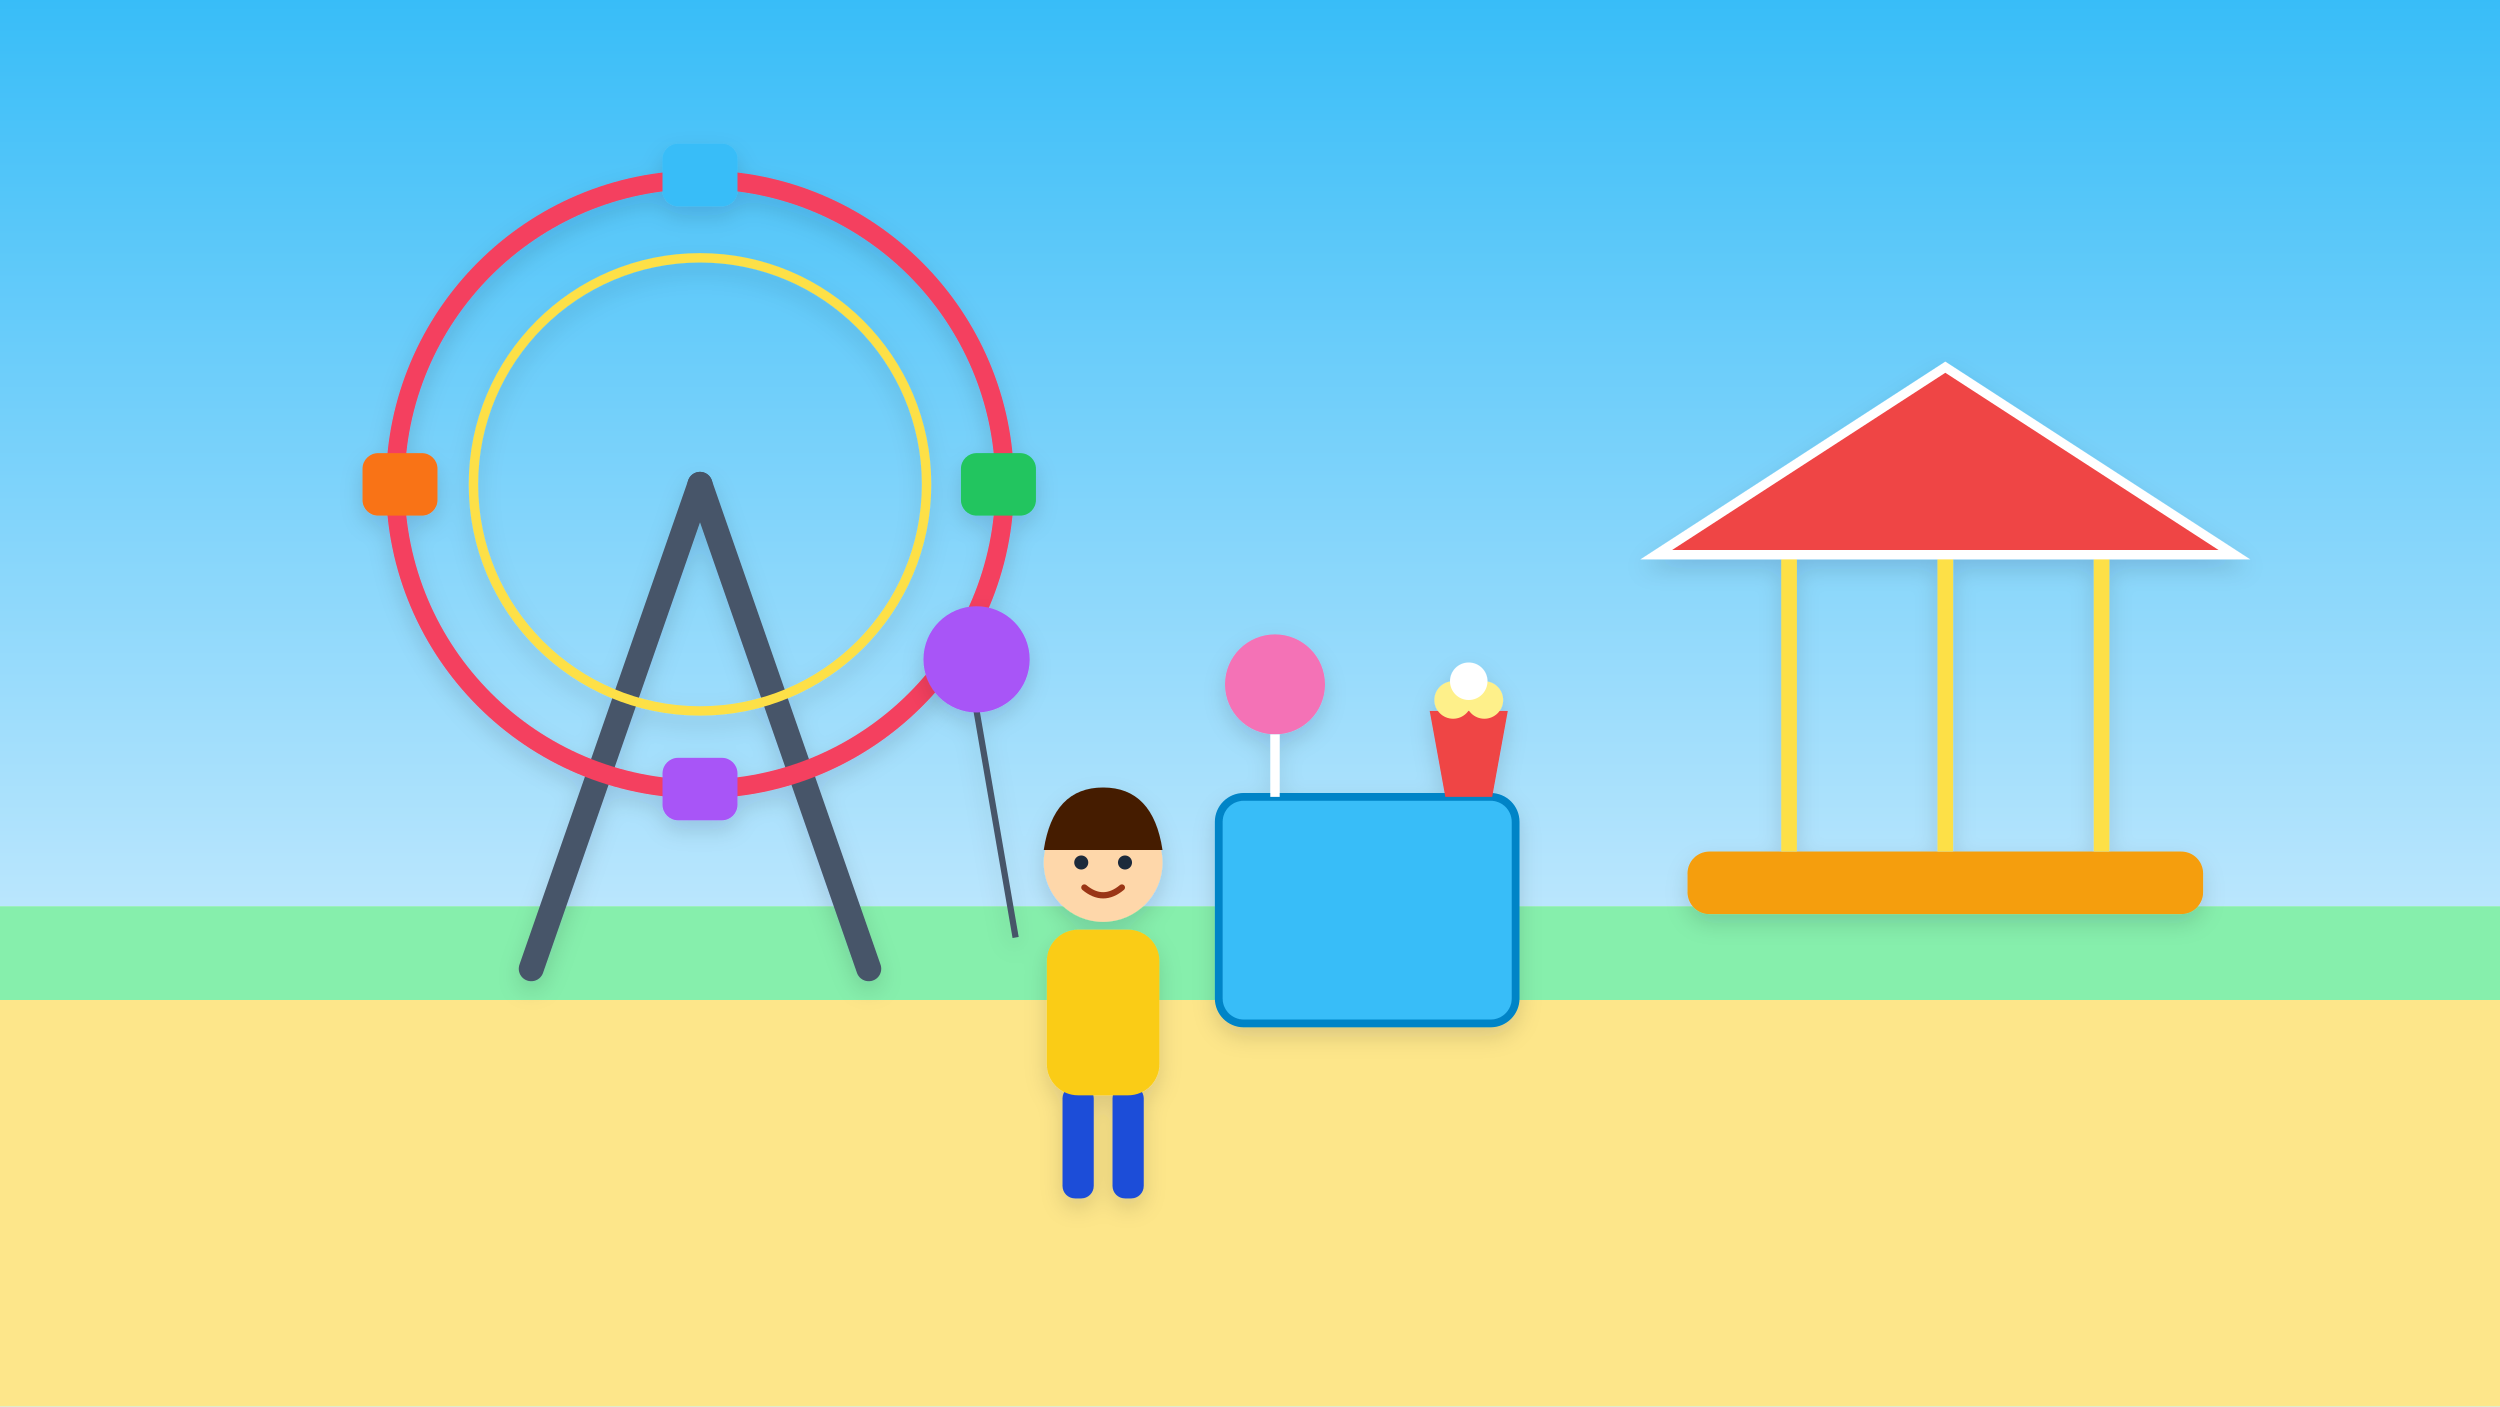
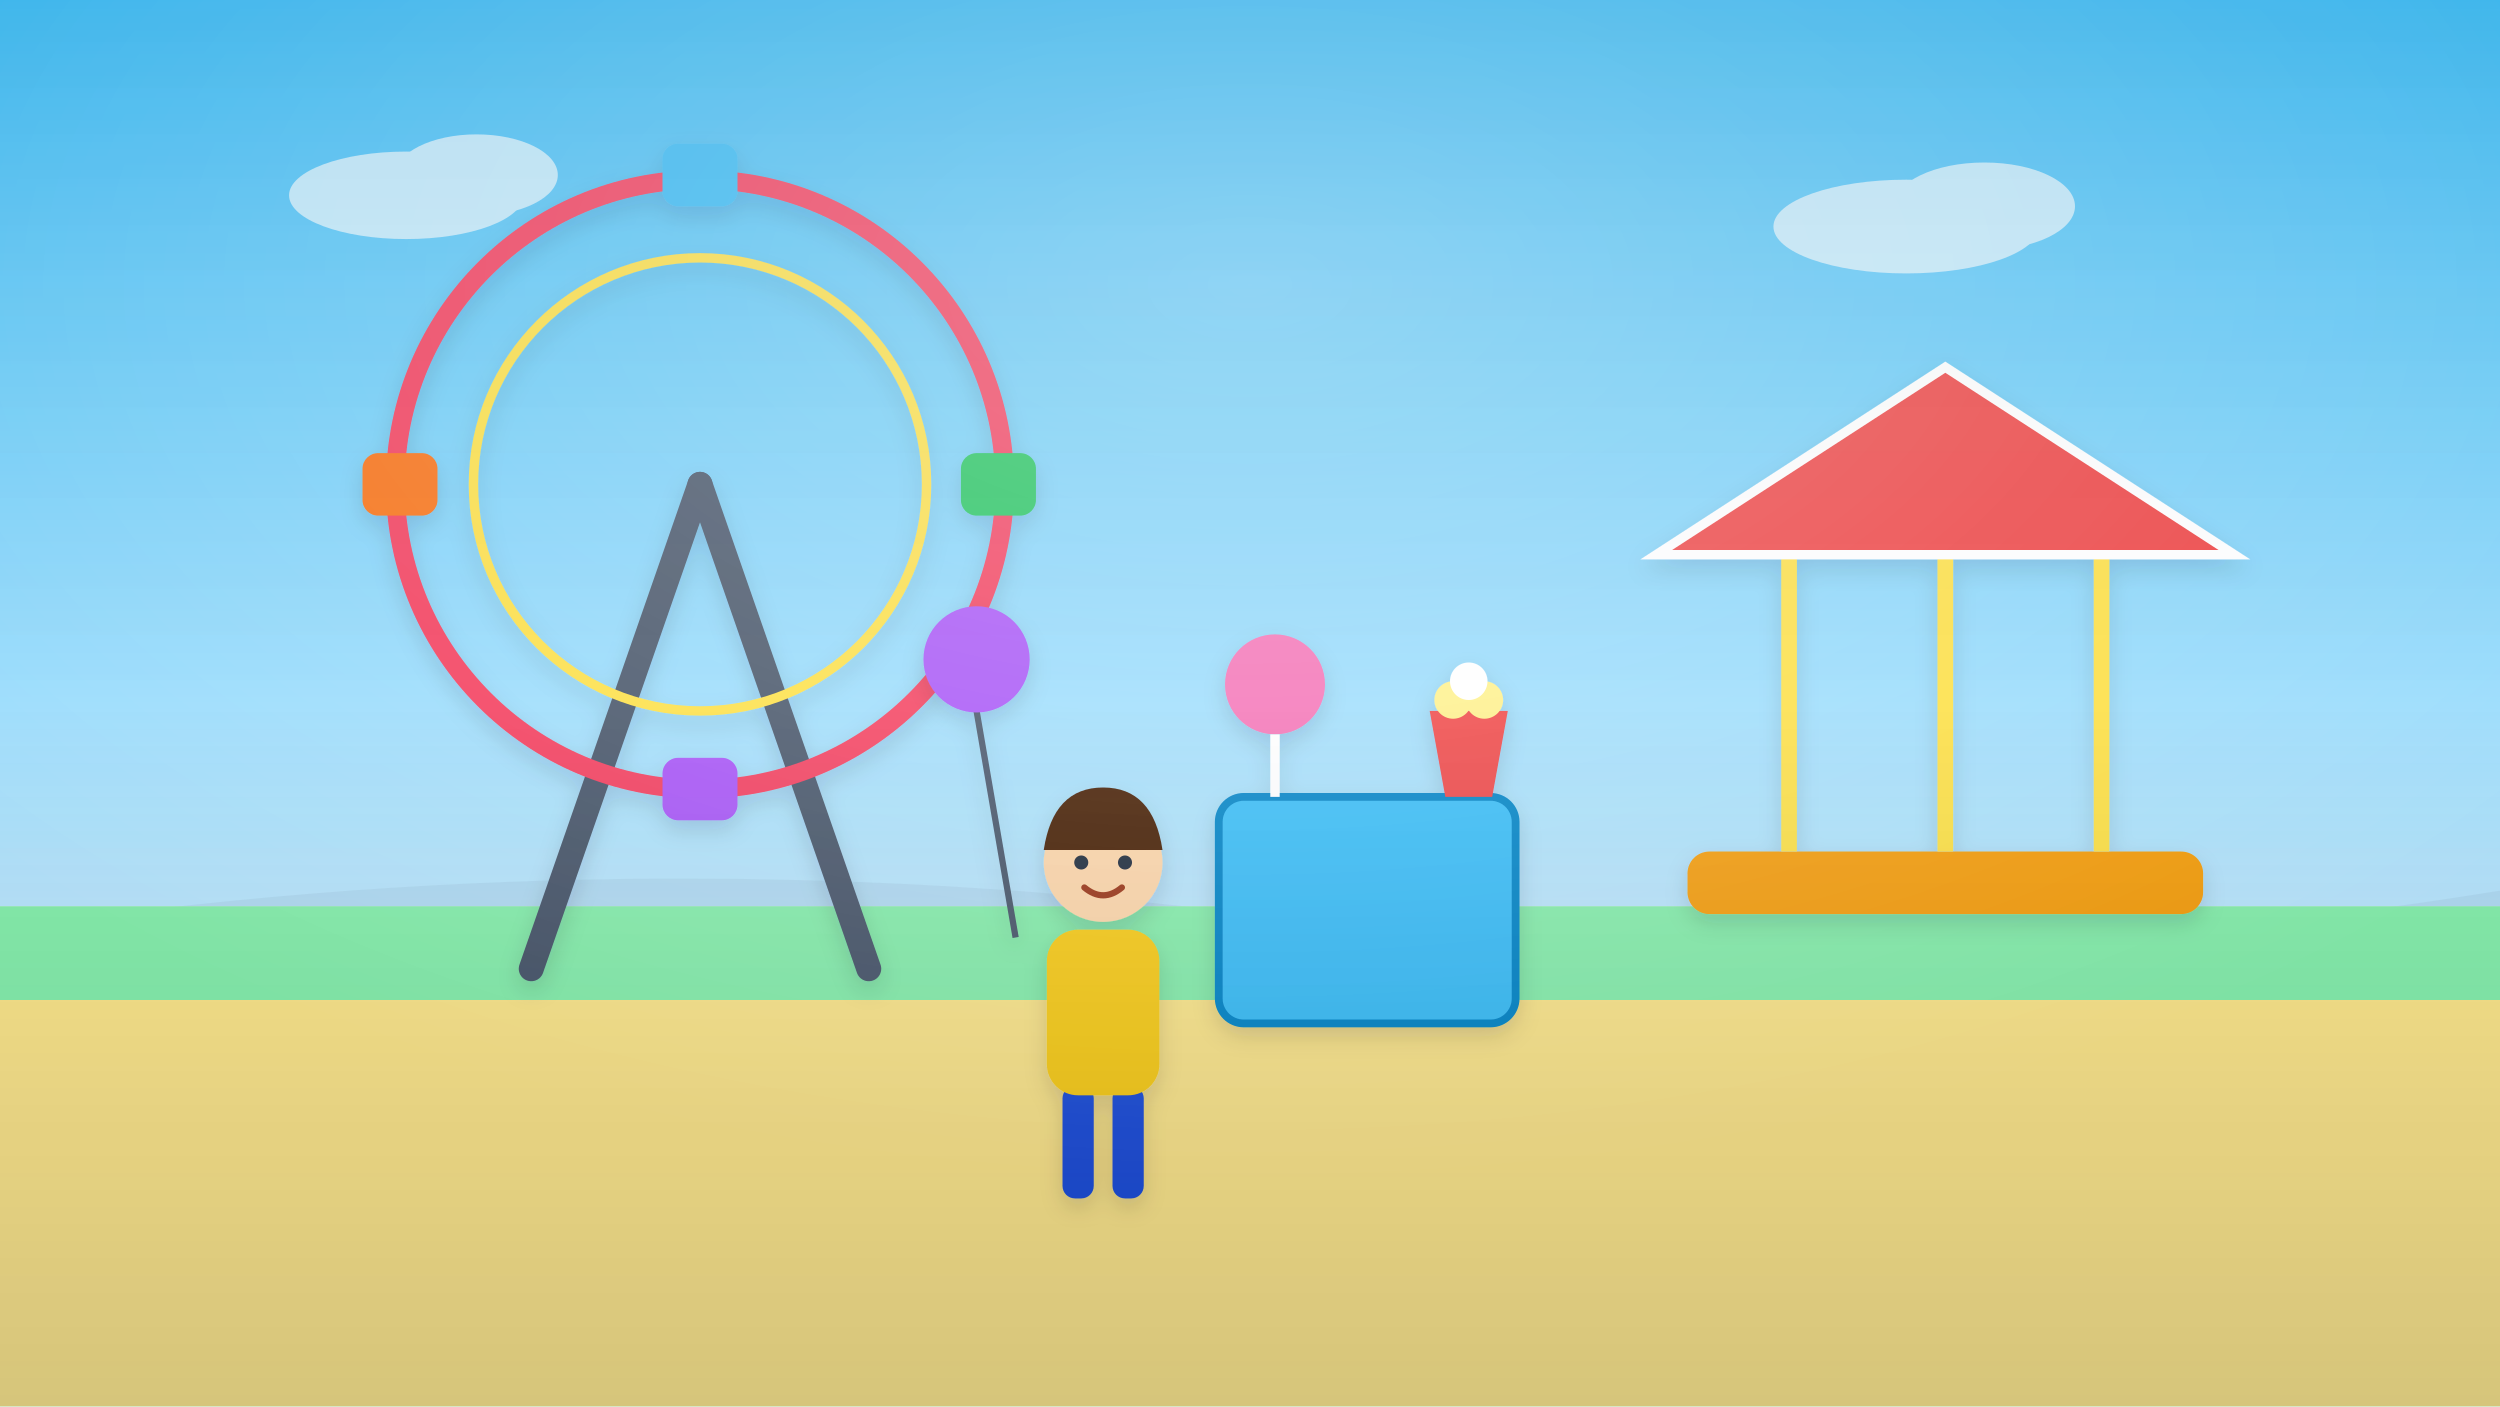
<svg xmlns="http://www.w3.org/2000/svg" viewBox="0 0 1600 900" width="1600" height="900">
  <defs>
    <linearGradient id="fairSky" x1="0" y1="0" x2="0" y2="1">
      <stop offset="0%" stop-color="#38bdf8" />
      <stop offset="100%" stop-color="#bae6fd" />
    </linearGradient>
    <filter id="sh12" x="-10%" y="-10%" width="120%" height="120%">
      <feDropShadow dx="0" dy="6" stdDeviation="7" flood-color="#0f172a" flood-opacity="0.14" />
    </filter>
+     <radialGradient id="sunGlow_scene_funfair.svg" cx="50%" cy="20%" r="65%">
+       <stop offset="0%" stop-color="#ffffff" stop-opacity="0.32" />
+       <stop offset="100%" stop-color="#ffffff" stop-opacity="0" />
+     </radialGradient>
+     <linearGradient id="vignette_scene_funfair.svg" x1="0" y1="0" x2="0" y2="1">
+       <stop offset="0%" stop-color="#0f172a" stop-opacity="0.06" />
+       <stop offset="50%" stop-color="#0f172a" stop-opacity="0" />
+       <stop offset="100%" stop-color="#0f172a" stop-opacity="0.16" />
+     </linearGradient>
  </defs>
  <rect width="1600" height="580" fill="url(#fairSky)" />
+   <g data-enriched="true" opacity="0.85">
+     <g fill="#ffffff" opacity="0.75">
+       <ellipse cx="260" cy="125" rx="75" ry="28" />
+       <ellipse cx="305" cy="112" rx="52" ry="26" />
+       <ellipse cx="1220" cy="145" rx="85" ry="30" />
+       <ellipse cx="1270" cy="132" rx="58" ry="28" />
+     </g>
+     <path d="M0 595 Q400 535 800 585 T1600 570 L1600 630 L0 630 Z" fill="#0f172a" opacity="0.06" />
+   </g>
  <rect y="580" width="1600" height="320" fill="#86efac" />
  <rect y="640" width="1600" height="260" fill="#fde68a" />
  <g filter="url(#sh12)">
    <line x1="448" y1="310" x2="340" y2="620" stroke="#475569" stroke-width="16" stroke-linecap="round" />
    <line x1="448" y1="310" x2="556" y2="620" stroke="#475569" stroke-width="16" stroke-linecap="round" />
    <circle cx="448" cy="310" r="195" fill="none" stroke="#f43f5e" stroke-width="12" />
    <circle cx="448" cy="310" r="145" fill="none" stroke="#fde047" stroke-width="6" />
    <rect x="424" y="92" width="48" height="40" rx="10" fill="#38bdf8" />
    <rect x="615" y="290" width="48" height="40" rx="10" fill="#22c55e" />
    <rect x="424" y="485" width="48" height="40" rx="10" fill="#a855f7" />
    <rect x="232" y="290" width="48" height="40" rx="10" fill="#f97316" />
  </g>
  <g filter="url(#sh12)">
    <rect x="1080" y="545" width="330" height="40" rx="14" fill="#f59e0b" />
    <line x1="1145" y1="350" x2="1145" y2="545" stroke="#fde047" stroke-width="10" />
    <line x1="1245" y1="350" x2="1245" y2="545" stroke="#fde047" stroke-width="10" />
    <line x1="1345" y1="350" x2="1345" y2="545" stroke="#fde047" stroke-width="10" />
    <polygon points="1060,355 1245,235 1430,355" fill="#ef4444" stroke="#ffffff" stroke-width="6" />
  </g>
  <g filter="url(#sh12)">
    <rect x="780" y="510" width="190" height="145" rx="16" fill="#38bdf8" stroke="#0284c7" stroke-width="5" />
    <circle cx="816" cy="438" r="32" fill="#f472b6" />
    <line x1="816" y1="470" x2="816" y2="510" stroke="#ffffff" stroke-width="6" />
    <polygon points="915,455 965,455 955,510 925,510" fill="#ef4444" />
    <circle cx="930" cy="448" r="12" fill="#fef08a" />
    <circle cx="950" cy="448" r="12" fill="#fef08a" />
    <circle cx="940" cy="436" r="12" fill="#ffffff" />
  </g>
  <g filter="url(#sh12)">
    <line x1="650" y1="600" x2="625" y2="455" stroke="#475569" stroke-width="4" />
    <circle cx="625" cy="422" r="34" fill="#a855f7" />
    <rect x="680" y="695" width="20" height="72" rx="8" fill="#1d4ed8" />
    <rect x="712" y="695" width="20" height="72" rx="8" fill="#1d4ed8" />
    <rect x="670" y="595" width="72" height="106" rx="20" fill="#facc15" />
    <circle cx="706" cy="552" r="38" fill="#fed7aa" />
    <path d="M668 544 Q674 504 706 504 Q738 504 744 544 Z" fill="#451a03" />
    <circle cx="692" cy="552" r="4.5" fill="#1e293b" />
    <circle cx="720" cy="552" r="4.5" fill="#1e293b" />
    <path d="M694 568 Q706 578 718 568" fill="none" stroke="#9a3412" stroke-width="4" stroke-linecap="round" />
  </g>
+   <rect width="1600" height="900" fill="url(#sunGlow_scene_funfair.svg)" pointer-events="none" />
+   <rect width="1600" height="900" fill="url(#vignette_scene_funfair.svg)" pointer-events="none" />
</svg>
